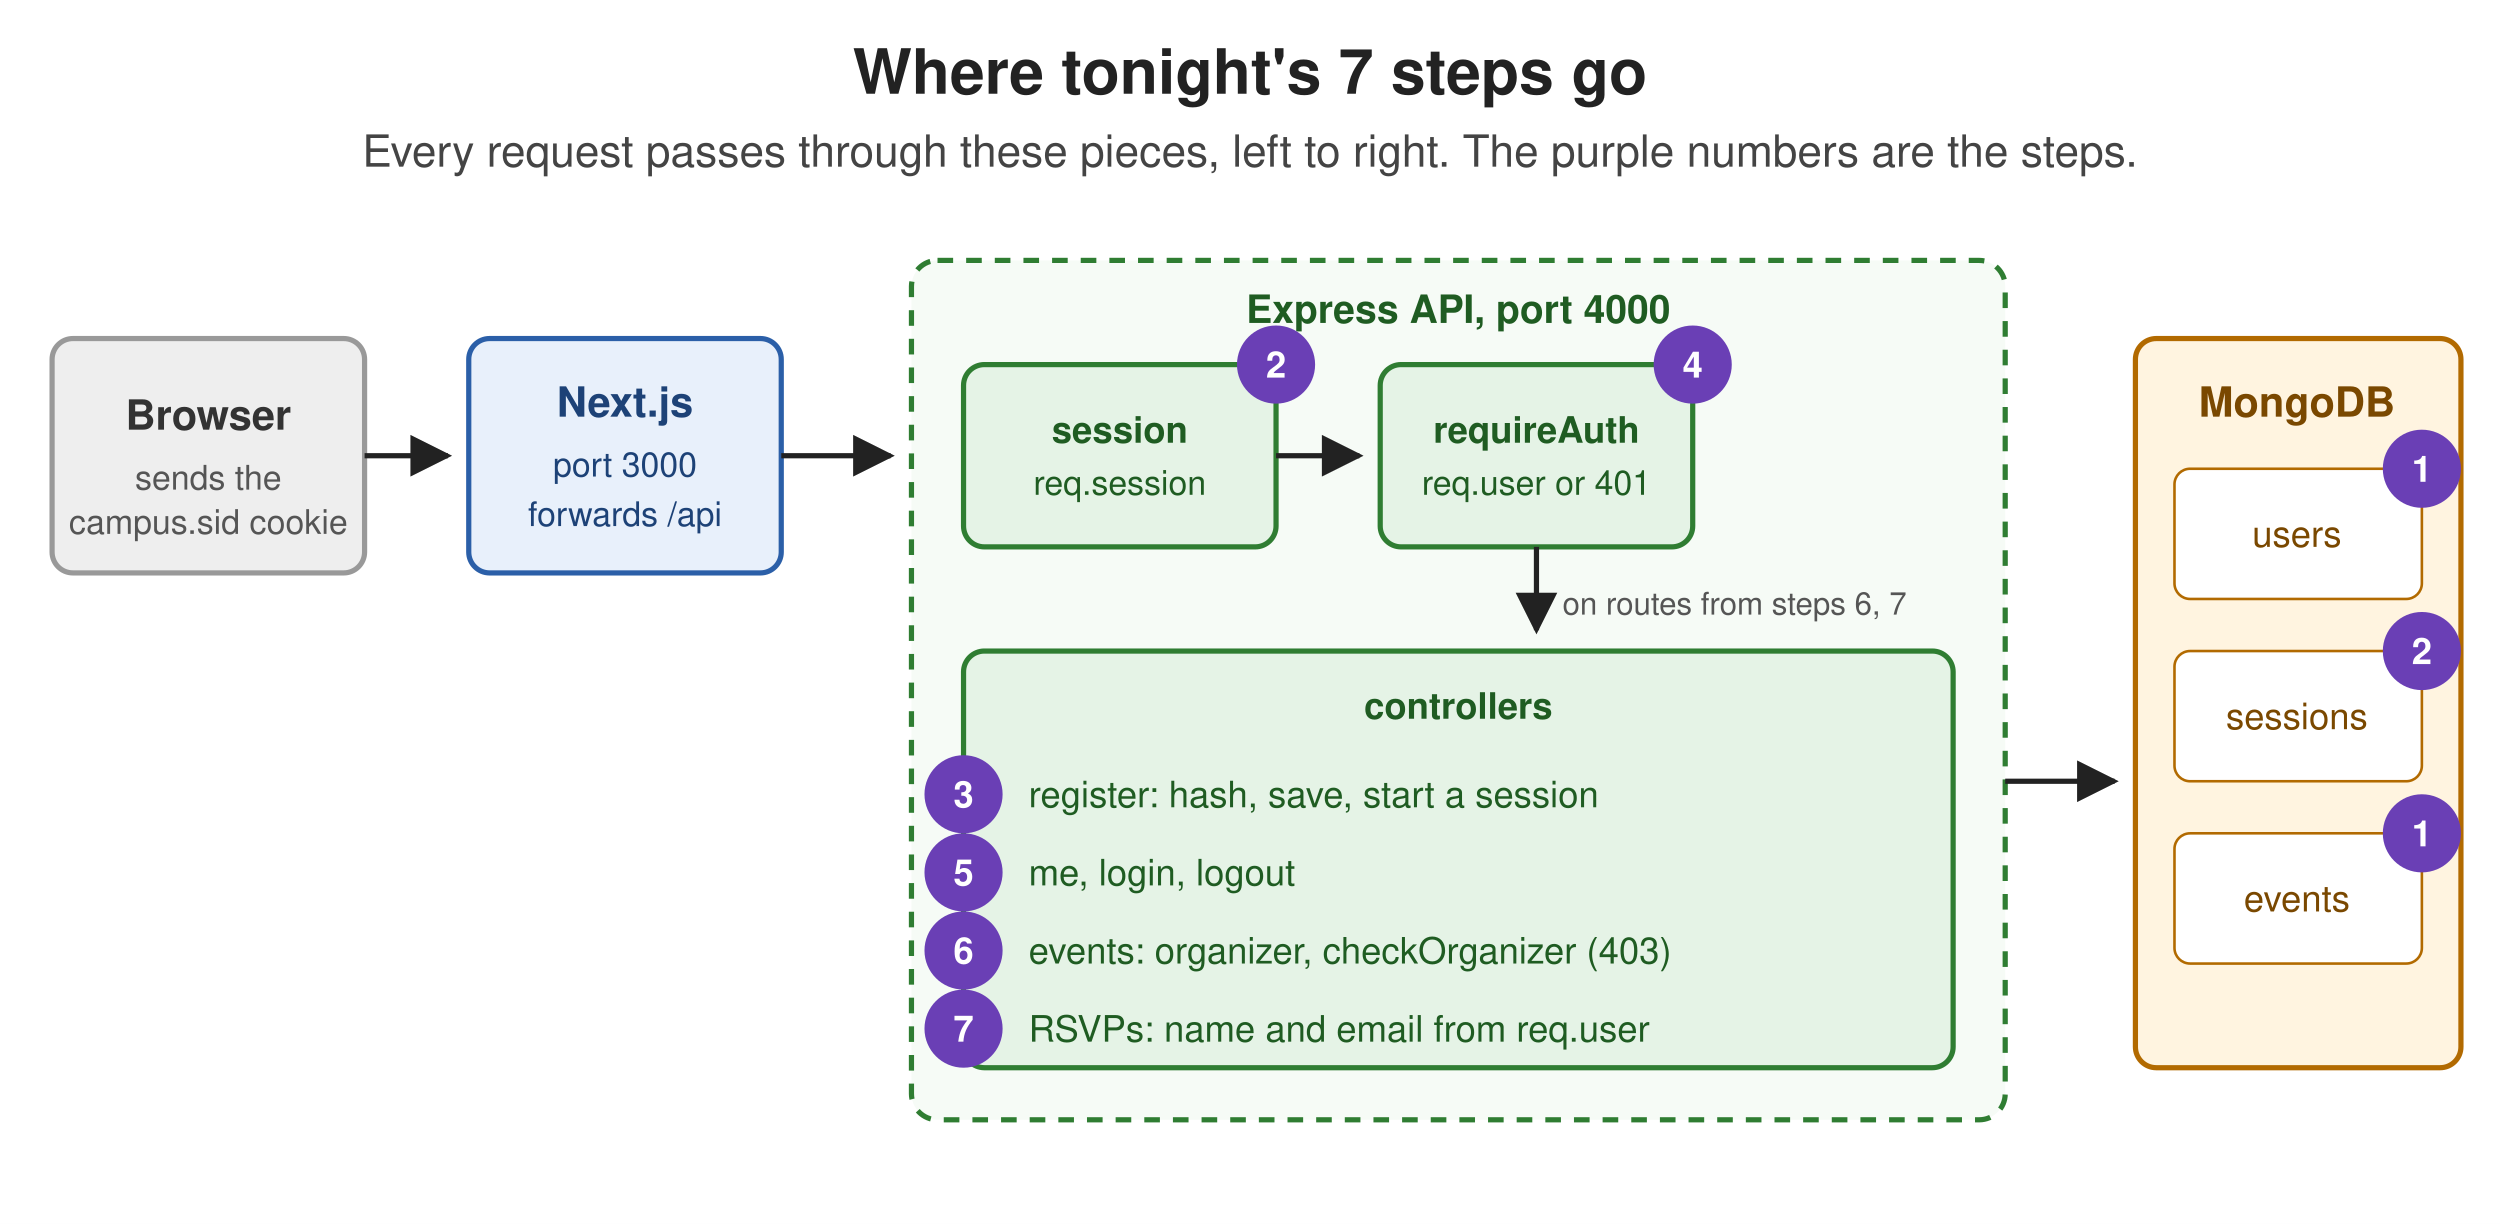
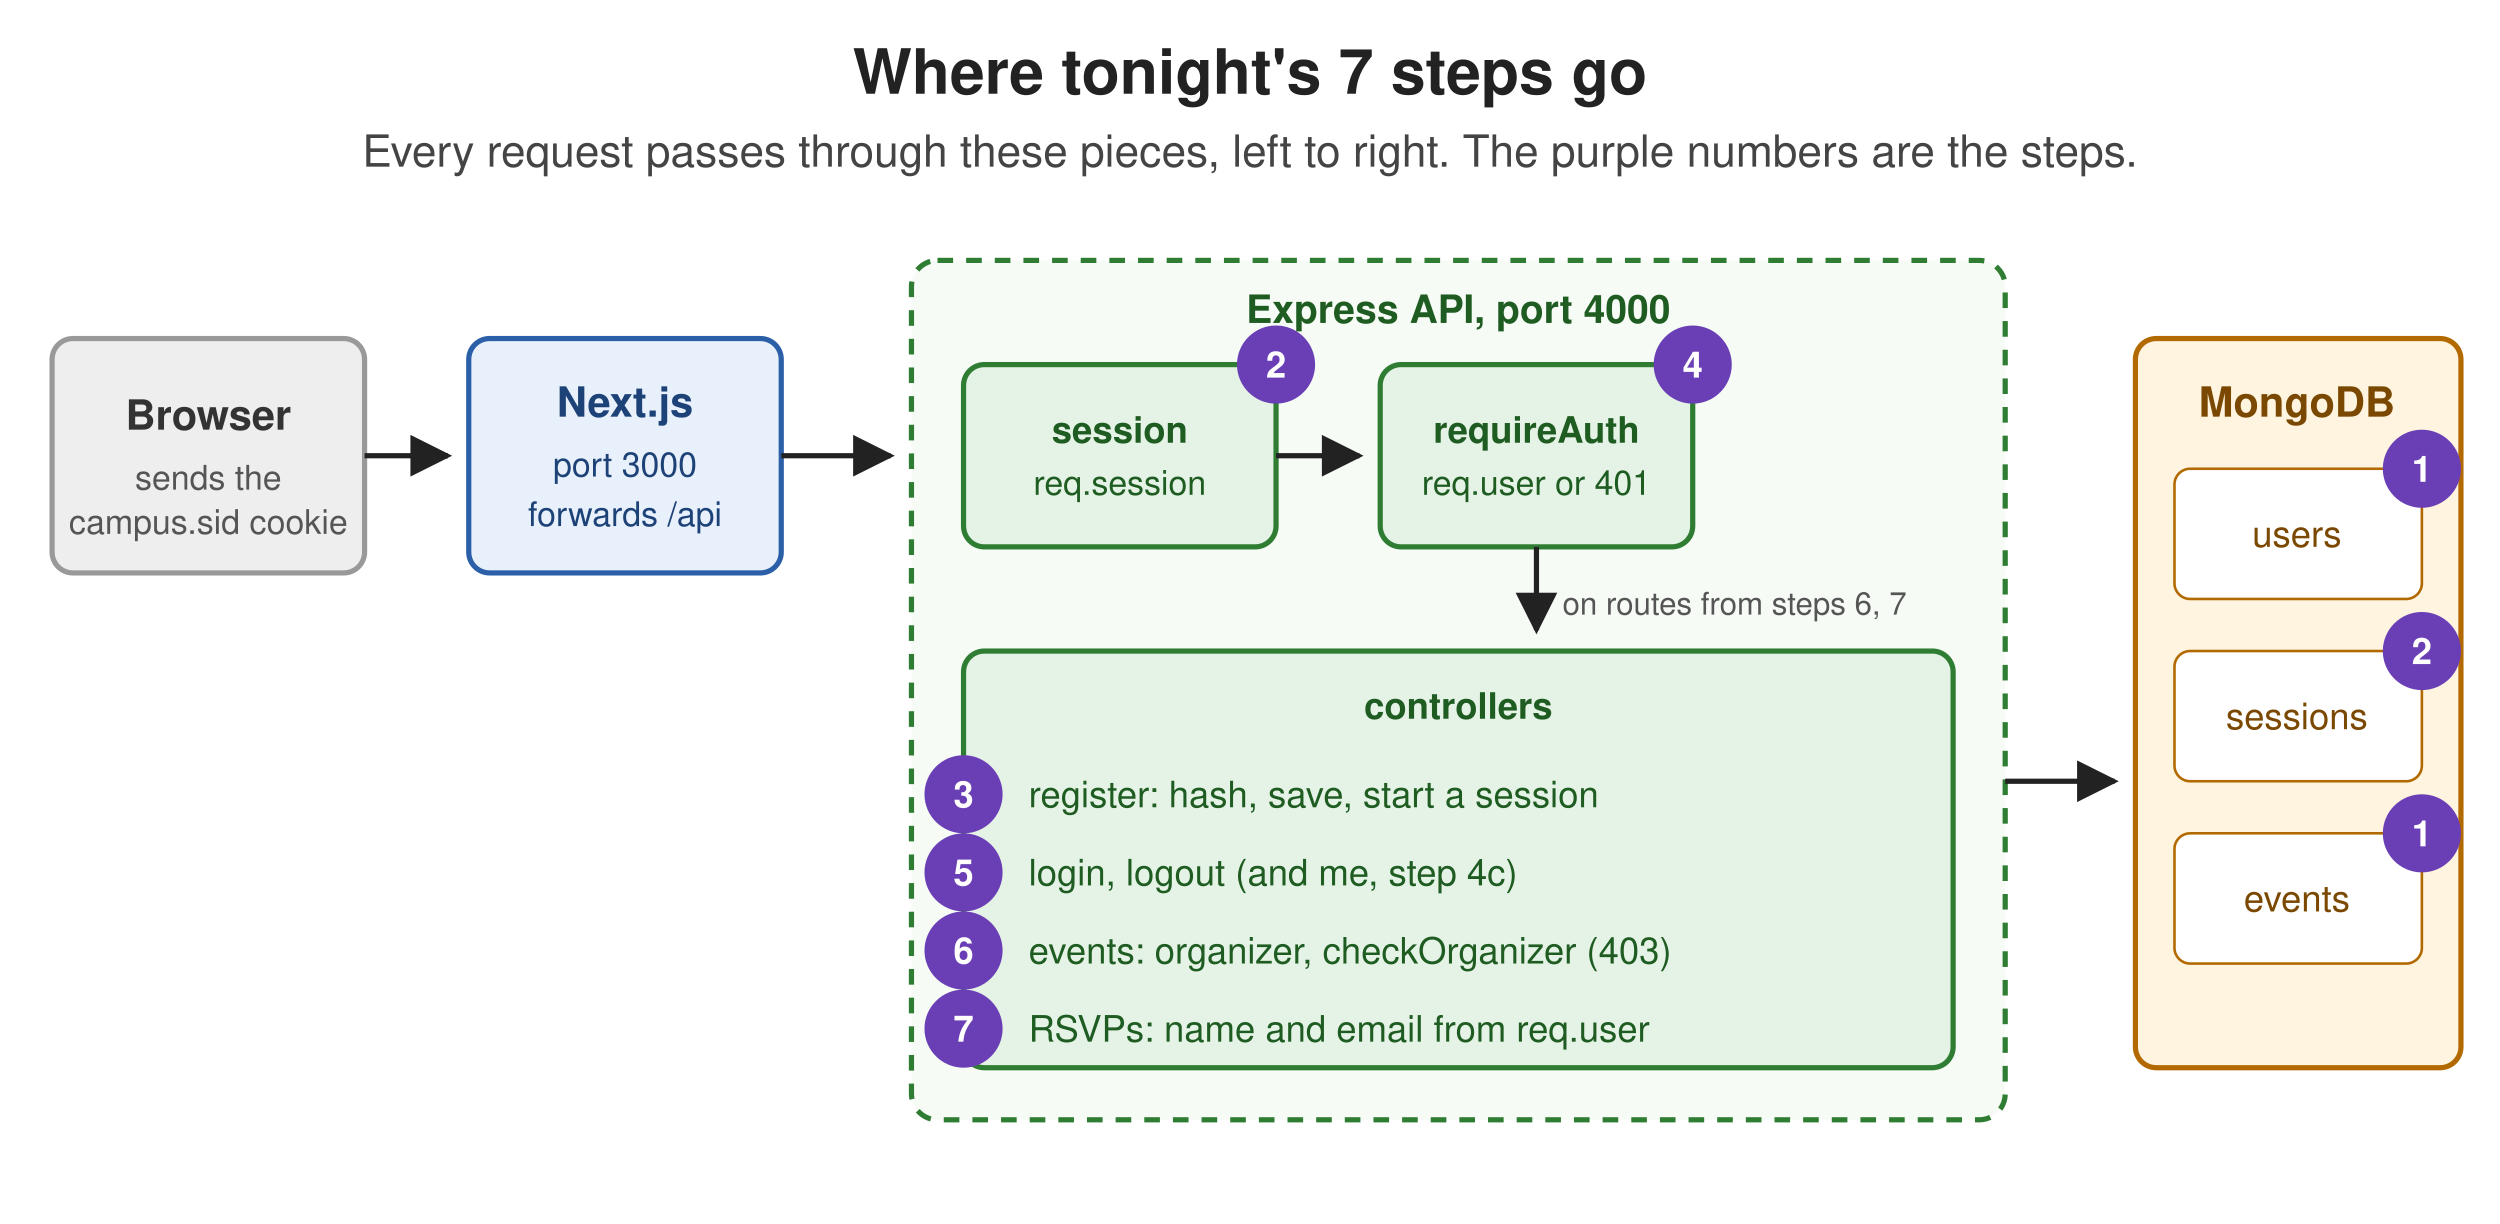
<svg xmlns="http://www.w3.org/2000/svg" viewBox="0 0 960 470" width="960" height="470" font-family="Segoe UI, Helvetica, Arial, sans-serif">
  <defs>
    <marker id="a" viewBox="0 0 10 10" refX="9" refY="5" markerWidth="8" markerHeight="8" orient="auto-start-reverse">
      <path d="M0 0L10 5L0 10z" fill="#222" />
    </marker>
  </defs>
  <rect width="960" height="470" fill="#ffffff" />
  <text x="480" y="36" text-anchor="middle" font-size="24" font-weight="700" fill="#222">Where tonight's 7 steps go</text>
  <text x="480" y="64" text-anchor="middle" font-size="17" fill="#444">Every request passes through these pieces, left to right. The purple numbers are the steps.</text>
  <rect x="20" y="130" width="120" height="90" rx="8" fill="#eeeeee" stroke="#999999" stroke-width="2" />
  <text x="80" y="165" text-anchor="middle" font-size="16" font-weight="700" fill="#333">Browser</text>
  <text x="80" y="188" text-anchor="middle" font-size="13" fill="#555">sends the</text>
  <text x="80" y="205" text-anchor="middle" font-size="13" fill="#555">campus.sid cookie</text>
  <line x1="140" y1="175" x2="172" y2="175" stroke="#222" stroke-width="2" marker-end="url(#a)" />
  <rect x="180" y="130" width="120" height="90" rx="8" fill="#e8f0fb" stroke="#2b5fa8" stroke-width="2" />
  <text x="240" y="160" text-anchor="middle" font-size="16" font-weight="700" fill="#1d4277">Next.js</text>
  <text x="240" y="183" text-anchor="middle" font-size="13" fill="#1d4277">port 3000</text>
  <text x="240" y="202" text-anchor="middle" font-size="13" fill="#1d4277">forwards /api</text>
  <line x1="300" y1="175" x2="342" y2="175" stroke="#222" stroke-width="2" marker-end="url(#a)" />
  <rect x="350" y="100" width="420" height="330" rx="10" fill="#f6fbf6" stroke="#2f7d32" stroke-width="2" stroke-dasharray="6 5" />
  <text x="560" y="124" text-anchor="middle" font-size="15" font-weight="700" fill="#1f5c22">Express API, port 4000</text>
  <rect x="370" y="140" width="120" height="70" rx="8" fill="#e5f3e6" stroke="#2f7d32" stroke-width="2" />
  <text x="430" y="170" text-anchor="middle" font-size="14" font-weight="700" fill="#1f5c22">session</text>
  <text x="430" y="190" text-anchor="middle" font-size="13" fill="#1f5c22">req.session</text>
  <line x1="490" y1="175" x2="522" y2="175" stroke="#222" stroke-width="2" marker-end="url(#a)" />
  <rect x="530" y="140" width="120" height="70" rx="8" fill="#e5f3e6" stroke="#2f7d32" stroke-width="2" />
  <text x="590" y="170" text-anchor="middle" font-size="14" font-weight="700" fill="#1f5c22">requireAuth</text>
  <text x="590" y="190" text-anchor="middle" font-size="13" fill="#1f5c22">req.user or 401</text>
  <line x1="590" y1="210" x2="590" y2="242" stroke="#222" stroke-width="2" marker-end="url(#a)" />
  <rect x="370" y="250" width="380" height="160" rx="8" fill="#e5f3e6" stroke="#2f7d32" stroke-width="2" />
  <text x="560" y="276" text-anchor="middle" font-size="14" font-weight="700" fill="#1f5c22">controllers</text>
  <text x="395" y="310" font-size="14" fill="#1f5c22">register: hash, save, start a session</text>
-   <text x="395" y="340" font-size="14" fill="#1f5c22">me, login, logout</text>
+   <text x="395" y="340" font-size="14" fill="#1f5c22">login, logout (and me, step 4c)</text>
  <text x="395" y="370" font-size="14" fill="#1f5c22">events: organizer, checkOrganizer (403)</text>
  <text x="395" y="400" font-size="14" fill="#1f5c22">RSVPs: name and email from req.user</text>
  <line x1="770" y1="300" x2="812" y2="300" stroke="#222" stroke-width="2" marker-end="url(#a)" />
  <rect x="820" y="130" width="125" height="280" rx="8" fill="#fff4e0" stroke="#b26a00" stroke-width="2" />
  <text x="882" y="160" text-anchor="middle" font-size="16" font-weight="700" fill="#7a4800">MongoDB</text>
  <rect x="835" y="180" width="95" height="50" rx="6" fill="#ffffff" stroke="#b26a00" />
  <text x="882" y="210" text-anchor="middle" font-size="14" fill="#7a4800">users</text>
  <rect x="835" y="250" width="95" height="50" rx="6" fill="#ffffff" stroke="#b26a00" />
  <text x="882" y="280" text-anchor="middle" font-size="14" fill="#7a4800">sessions</text>
  <rect x="835" y="320" width="95" height="50" rx="6" fill="#ffffff" stroke="#b26a00" />
  <text x="882" y="350" text-anchor="middle" font-size="14" fill="#7a4800">events</text>
  <g font-size="14" font-weight="700" fill="#ffffff" text-anchor="middle">
    <circle cx="490" cy="140" r="15" fill="#6a3fb5" />
    <text x="490" y="145">2</text>
    <circle cx="650" cy="140" r="15" fill="#6a3fb5" />
    <text x="650" y="145">4</text>
    <circle cx="370" cy="305" r="15" fill="#6a3fb5" />
    <text x="370" y="310">3</text>
    <circle cx="370" cy="335" r="15" fill="#6a3fb5" />
    <text x="370" y="340">5</text>
    <circle cx="370" cy="365" r="15" fill="#6a3fb5" />
    <text x="370" y="370">6</text>
    <circle cx="370" cy="395" r="15" fill="#6a3fb5" />
    <text x="370" y="400">7</text>
    <circle cx="930" cy="180" r="15" fill="#6a3fb5" />
    <text x="930" y="185">1</text>
    <circle cx="930" cy="250" r="15" fill="#6a3fb5" />
    <text x="930" y="255">2</text>
    <circle cx="930" cy="320" r="15" fill="#6a3fb5" />
    <text x="930" y="325">1</text>
  </g>
  <text x="590" y="236" font-size="12" fill="#555" text-anchor="start" dx="10">on routes from steps 6, 7</text>
</svg>
